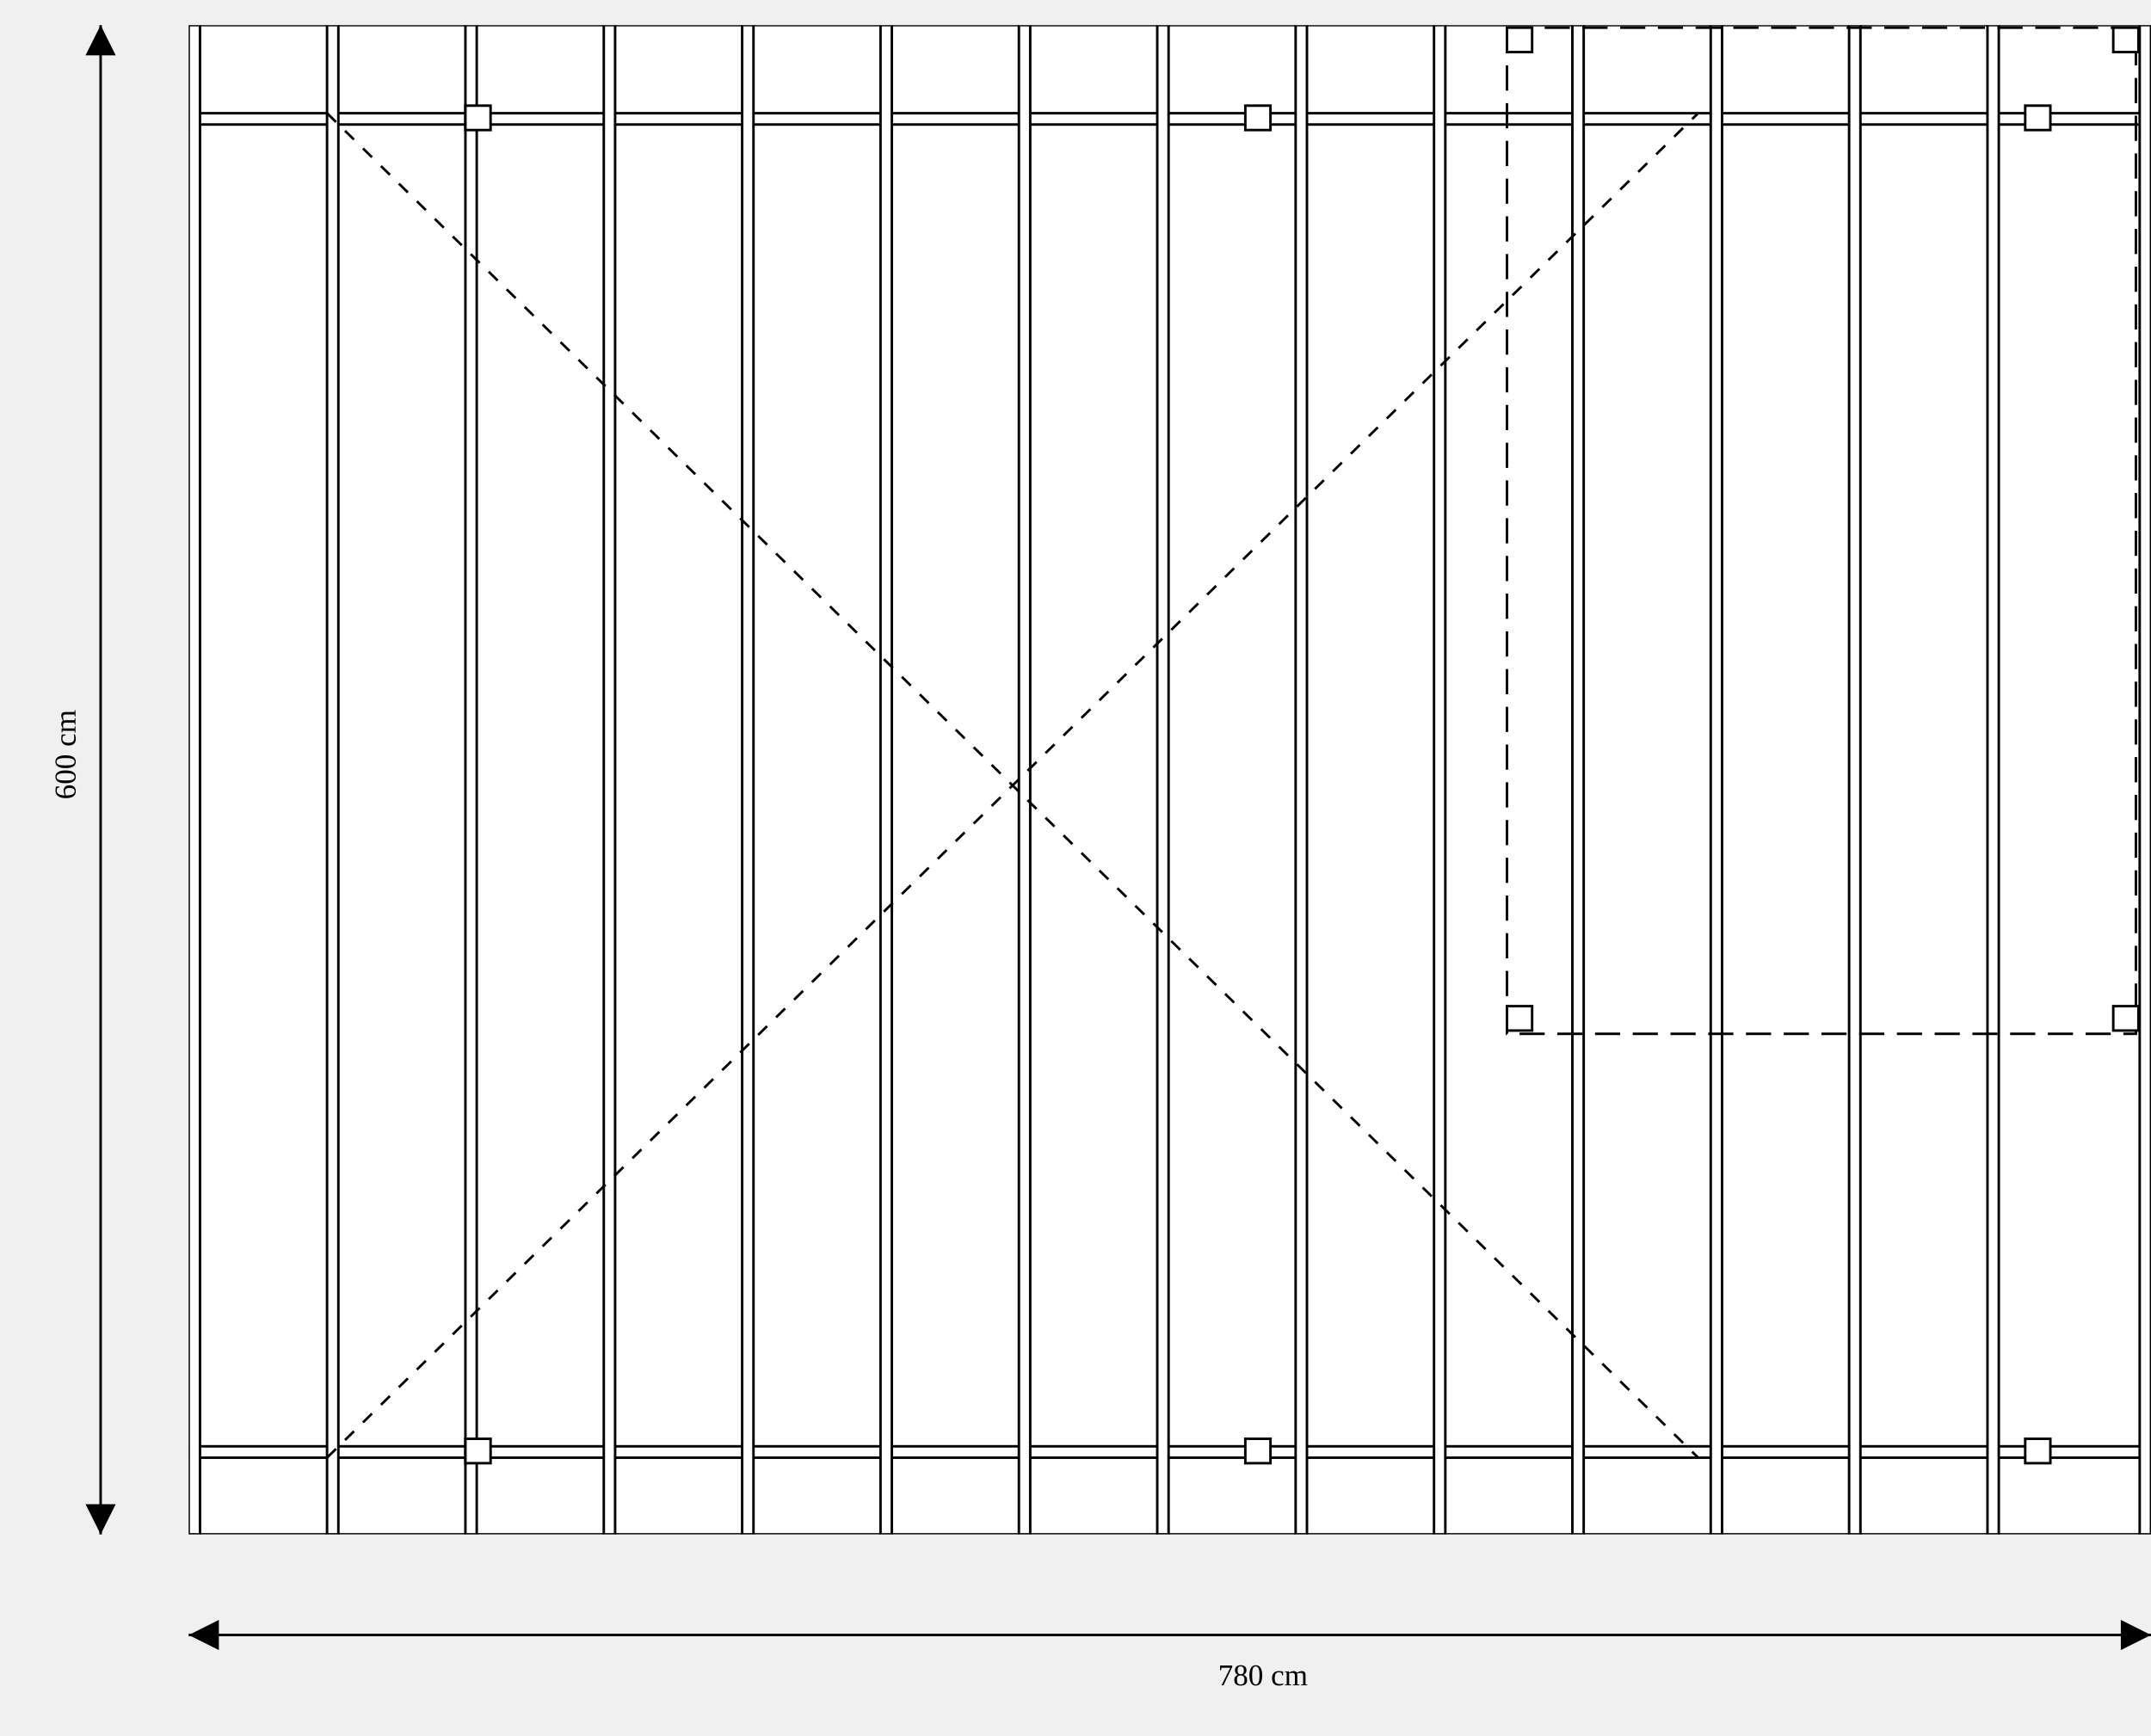
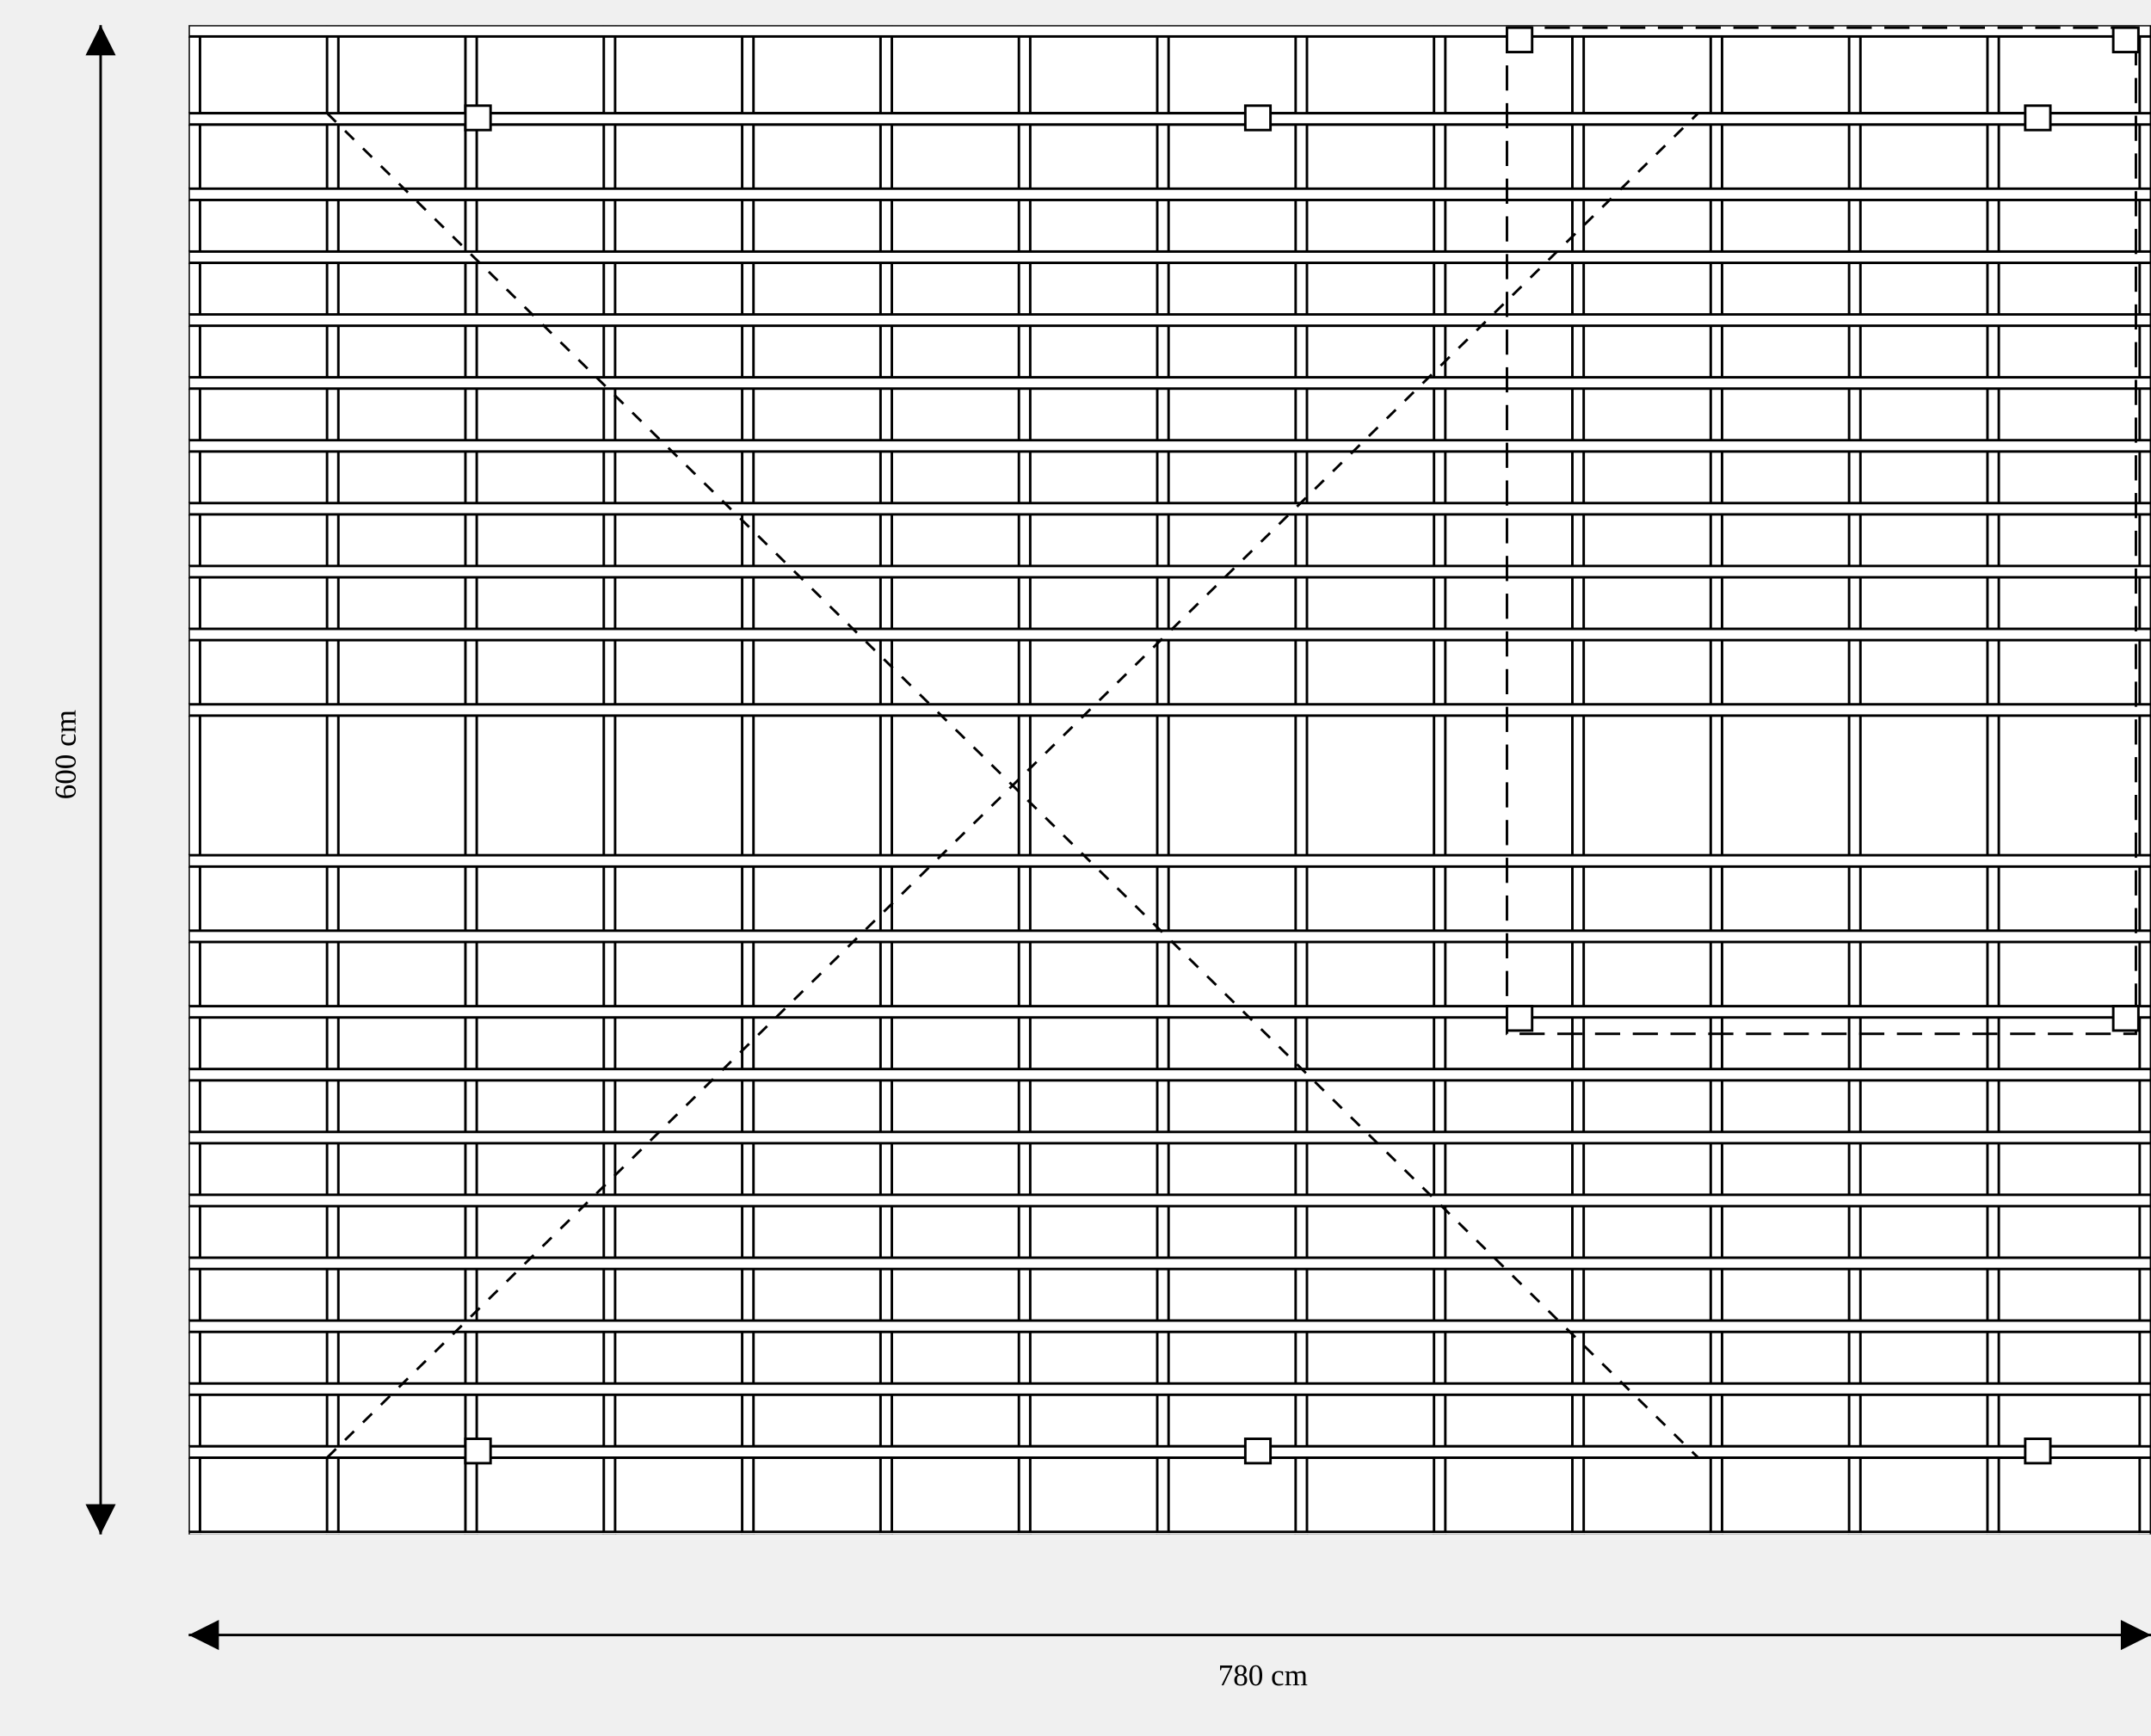
<svg xmlns="http://www.w3.org/2000/svg" version="1.1" height="100%" viewBox="0 0 855 690" preserveAspectRatio="xMinYMin">
  <defs>
    <marker id="beginArrow" markerWidth="12" markerHeight="12" refX="0" refY="6" orient="auto">
      <path d="M0,6 L12,0 L12,12 L0,6" style="fill: #000000;" />
    </marker>
    <marker id="endArrow" markerWidth="12" markerHeight="12" refX="12" refY="6" orient="auto">
      <path d="M0,0 L12,6 L0,12 L0,0 " style="fill: #000000;" />
    </marker>
  </defs>
  <line x1="40" y1="10" x2="40" y2="610" style="stroke:#000000;         marker-start: url(#beginArrow);         marker-end: url(#endArrow);" />
  <line x1="75" y1="650" x2="855" y2="650" style="stroke:#000000;         marker-start: url(#beginArrow);         marker-end: url(#endArrow);" />
  <text style="text-anchor: middle" transform="translate(30,300) rotate(-90)">600 cm</text>
  <text style="text-anchor: middle" x="502" y="670">780 cm</text>
  <svg version="1.1" x="75" y="10" width="800" height="600" viewBox="0 0 780 600" preserveAspectRatio="xMinYMin">
    <rect x="0" y="0" height="600" width="780" style="stroke:#000000; fill: #ffffff" />
    <rect x="0" y="35" height="4.5" width="780" style="stroke:#000000; fill: #ffffff" />
    <rect x="0" y="565" height="4.5" width="780" style="stroke:#000000; fill: #ffffff" />
    <rect x="0" y="0" height="600" width="4.5" style="stroke:#000000; fill: #ffffff" />
    <rect x="55" y="0" height="600" width="4.5" style="stroke:#000000; fill: #ffffff" />
    <rect x="110" y="0" height="600" width="4.5" style="stroke:#000000; fill: #ffffff" />
    <rect x="165" y="0" height="600" width="4.5" style="stroke:#000000; fill: #ffffff" />
    <rect x="220" y="0" height="600" width="4.5" style="stroke:#000000; fill: #ffffff" />
    <rect x="275" y="0" height="600" width="4.5" style="stroke:#000000; fill: #ffffff" />
    <rect x="330" y="0" height="600" width="4.5" style="stroke:#000000; fill: #ffffff" />
    <rect x="385" y="0" height="600" width="4.5" style="stroke:#000000; fill: #ffffff" />
    <rect x="440" y="0" height="600" width="4.5" style="stroke:#000000; fill: #ffffff" />
    <rect x="495" y="0" height="600" width="4.5" style="stroke:#000000; fill: #ffffff" />
    <rect x="550" y="0" height="600" width="4.5" style="stroke:#000000; fill: #ffffff" />
    <rect x="605" y="0" height="600" width="4.5" style="stroke:#000000; fill: #ffffff" />
    <rect x="660" y="0" height="600" width="4.5" style="stroke:#000000; fill: #ffffff" />
    <rect x="715" y="0" height="600" width="4.5" style="stroke:#000000; fill: #ffffff" />
    <rect x="775.5" y="0" height="600" width="4.5" style="stroke:#000000; fill: #ffffff" />
+     <rect x="0" y="0" height="4.5" width="780" style="stroke:#000000; fill: #ffffff" />
+     <rect x="0" y="35" height="4.5" width="780" style="stroke:#000000; fill: #ffffff" />
+     <rect x="0" y="65" height="4.5" width="780" style="stroke:#000000; fill: #ffffff" />
+     <rect x="0" y="90" height="4.5" width="780" style="stroke:#000000; fill: #ffffff" />
+     <rect x="0" y="115" height="4.5" width="780" style="stroke:#000000; fill: #ffffff" />
+     <rect x="0" y="140" height="4.5" width="780" style="stroke:#000000; fill: #ffffff" />
+     <rect x="0" y="165" height="4.5" width="780" style="stroke:#000000; fill: #ffffff" />
+     <rect x="0" y="190" height="4.5" width="780" style="stroke:#000000; fill: #ffffff" />
+     <rect x="0" y="215" height="4.5" width="780" style="stroke:#000000; fill: #ffffff" />
+     <rect x="0" y="240" height="4.5" width="780" style="stroke:#000000; fill: #ffffff" />
+     <rect x="0" y="270" height="4.5" width="780" style="stroke:#000000; fill: #ffffff" />
+     <rect x="0" y="330" height="4.5" width="780" style="stroke:#000000; fill: #ffffff" />
+     <rect x="0" y="360" height="4.5" width="780" style="stroke:#000000; fill: #ffffff" />
+     <rect x="0" y="390" height="4.5" width="780" style="stroke:#000000; fill: #ffffff" />
+     <rect x="0" y="415" height="4.5" width="780" style="stroke:#000000; fill: #ffffff" />
+     <rect x="0" y="440" height="4.5" width="780" style="stroke:#000000; fill: #ffffff" />
+     <rect x="0" y="465" height="4.5" width="780" style="stroke:#000000; fill: #ffffff" />
+     <rect x="0" y="490" height="4.5" width="780" style="stroke:#000000; fill: #ffffff" />
+     <rect x="0" y="515" height="4.5" width="780" style="stroke:#000000; fill: #ffffff" />
+     <rect x="0" y="540" height="4.5" width="780" style="stroke:#000000; fill: #ffffff" />
+     <rect x="0" y="565" height="4.5" width="780" style="stroke:#000000; fill: #ffffff" />
+     <rect x="0" y="599" height="4.5" width="780" style="stroke:#000000; fill: #ffffff" />
    <line x1="55" y1="35" x2="600" y2="569.5" style="stroke:#000000; stroke-dasharray: 5 5;" />
    <line x1="55" y1="569.5" x2="600" y2="35" style="stroke:#000000; stroke-dasharray: 5 5;" />
    <rect x="110" y="32" height="9.7" width="10" style="stroke:#000000; fill: #ffffff" />
    <rect x="420" y="32" height="9.7" width="10" style="stroke:#000000; fill: #ffffff" />
    <rect x="730" y="32" height="9.7" width="10" style="stroke:#000000; fill: #ffffff" />
    <rect x="110" y="562" height="9.7" width="10" style="stroke:#000000; fill: #ffffff" />
    <rect x="420" y="562" height="9.7" width="10" style="stroke:#000000; fill: #ffffff" />
    <rect x="730" y="562" height="9.7" width="10" style="stroke:#000000; fill: #ffffff" />
    <rect x="524" y="1" height="400" width="250" style="stroke:#000000; stroke-dasharray: 10 5; fill: none" />
    <rect x="524" y="1" height="9.7" width="10" style="stroke:#000000; fill: #ffffff" />
    <rect x="765" y="1" height="9.7" width="10" style="stroke:#000000; fill: #ffffff" />
    <rect x="524" y="390" height="9.7" width="10" style="stroke:#000000; fill: #ffffff" />
    <rect x="765" y="390" height="9.7" width="10" style="stroke:#000000; fill: #ffffff" />
  </svg>
</svg>
